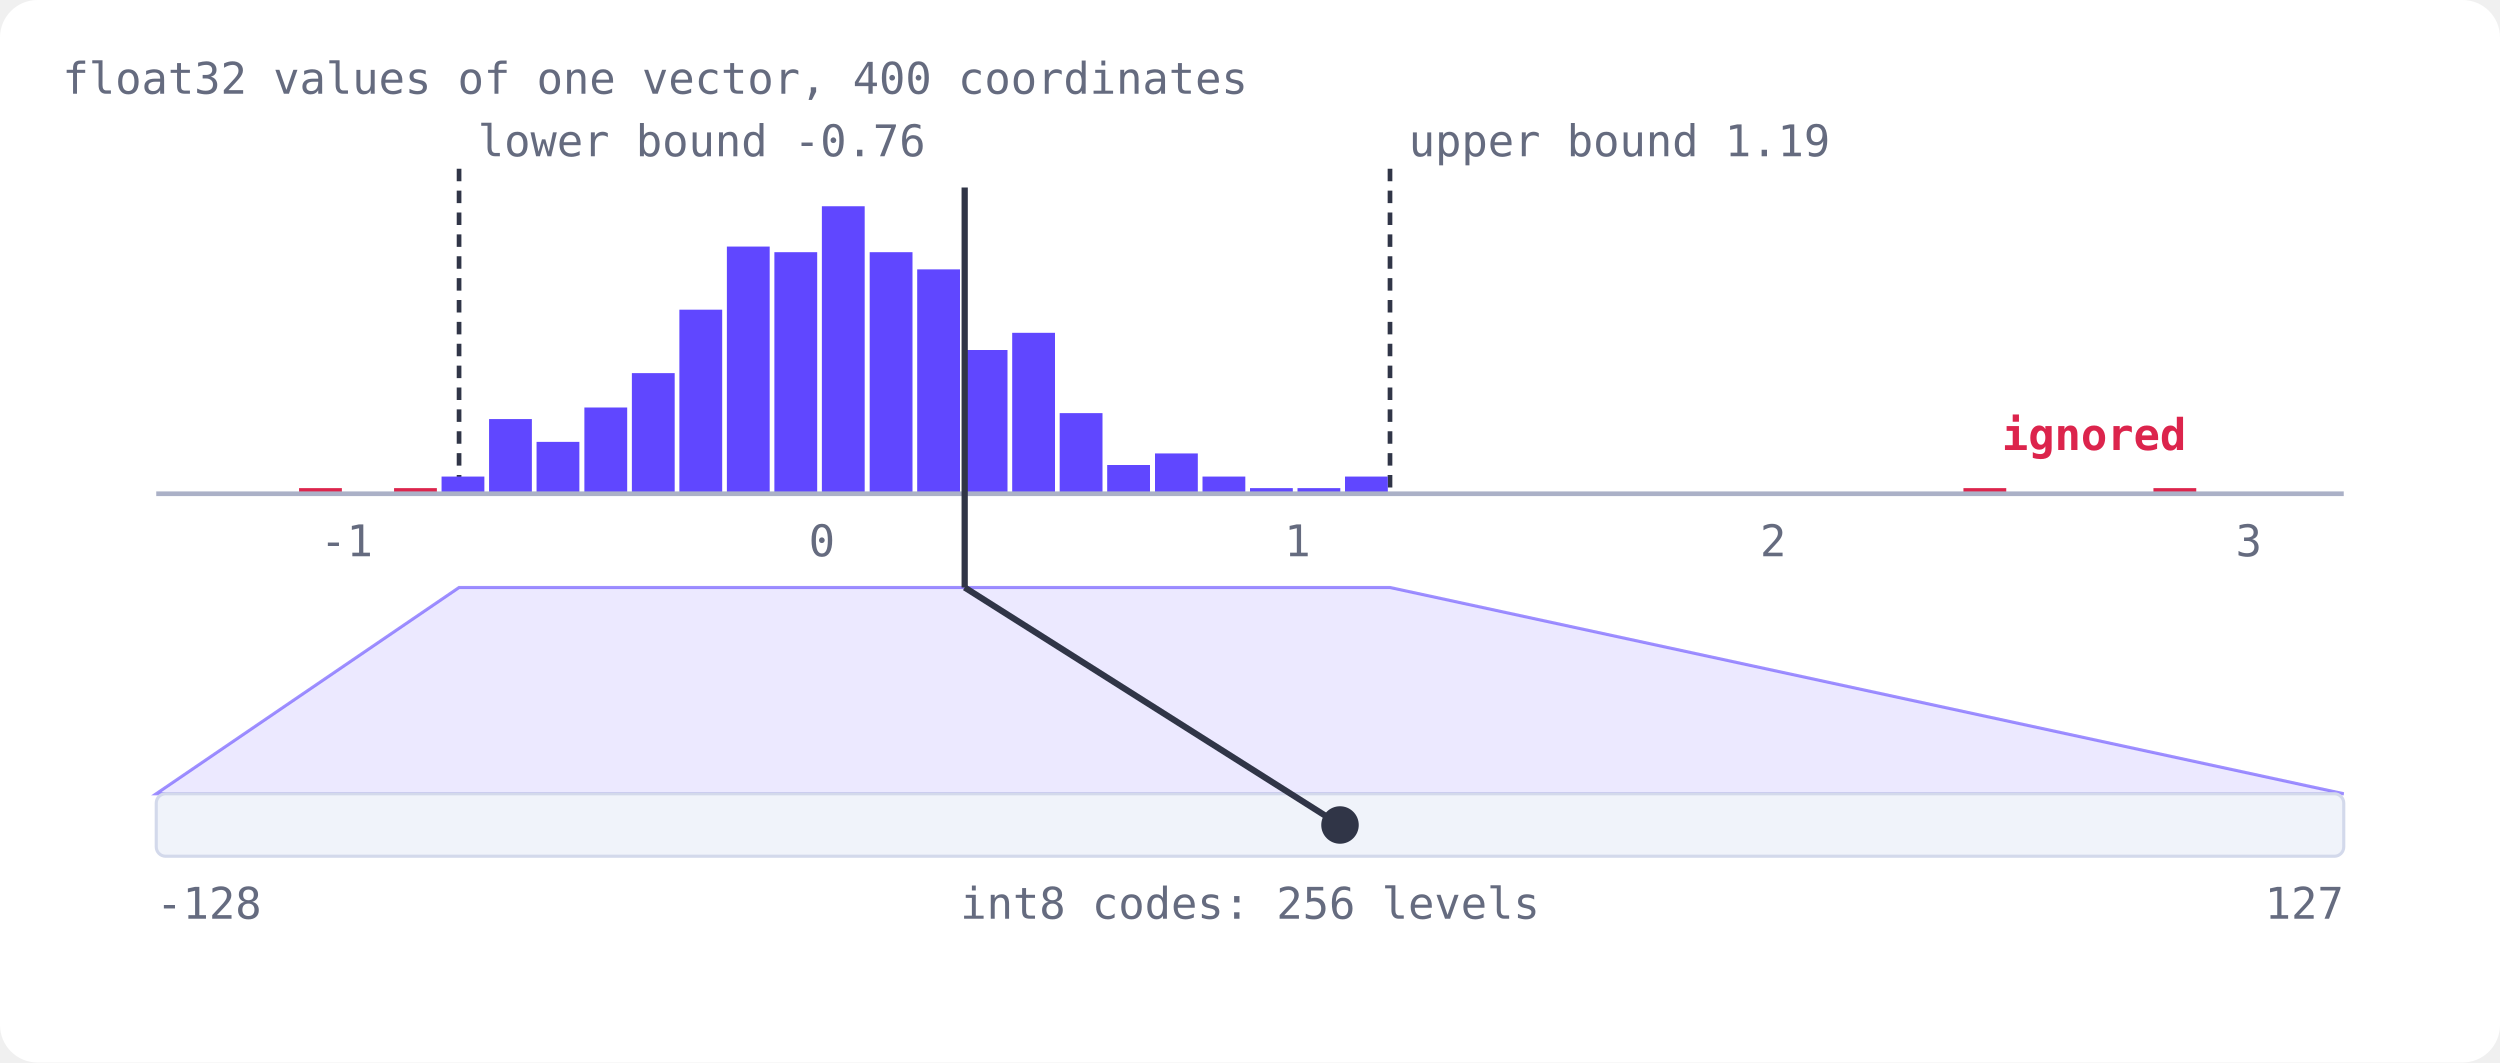
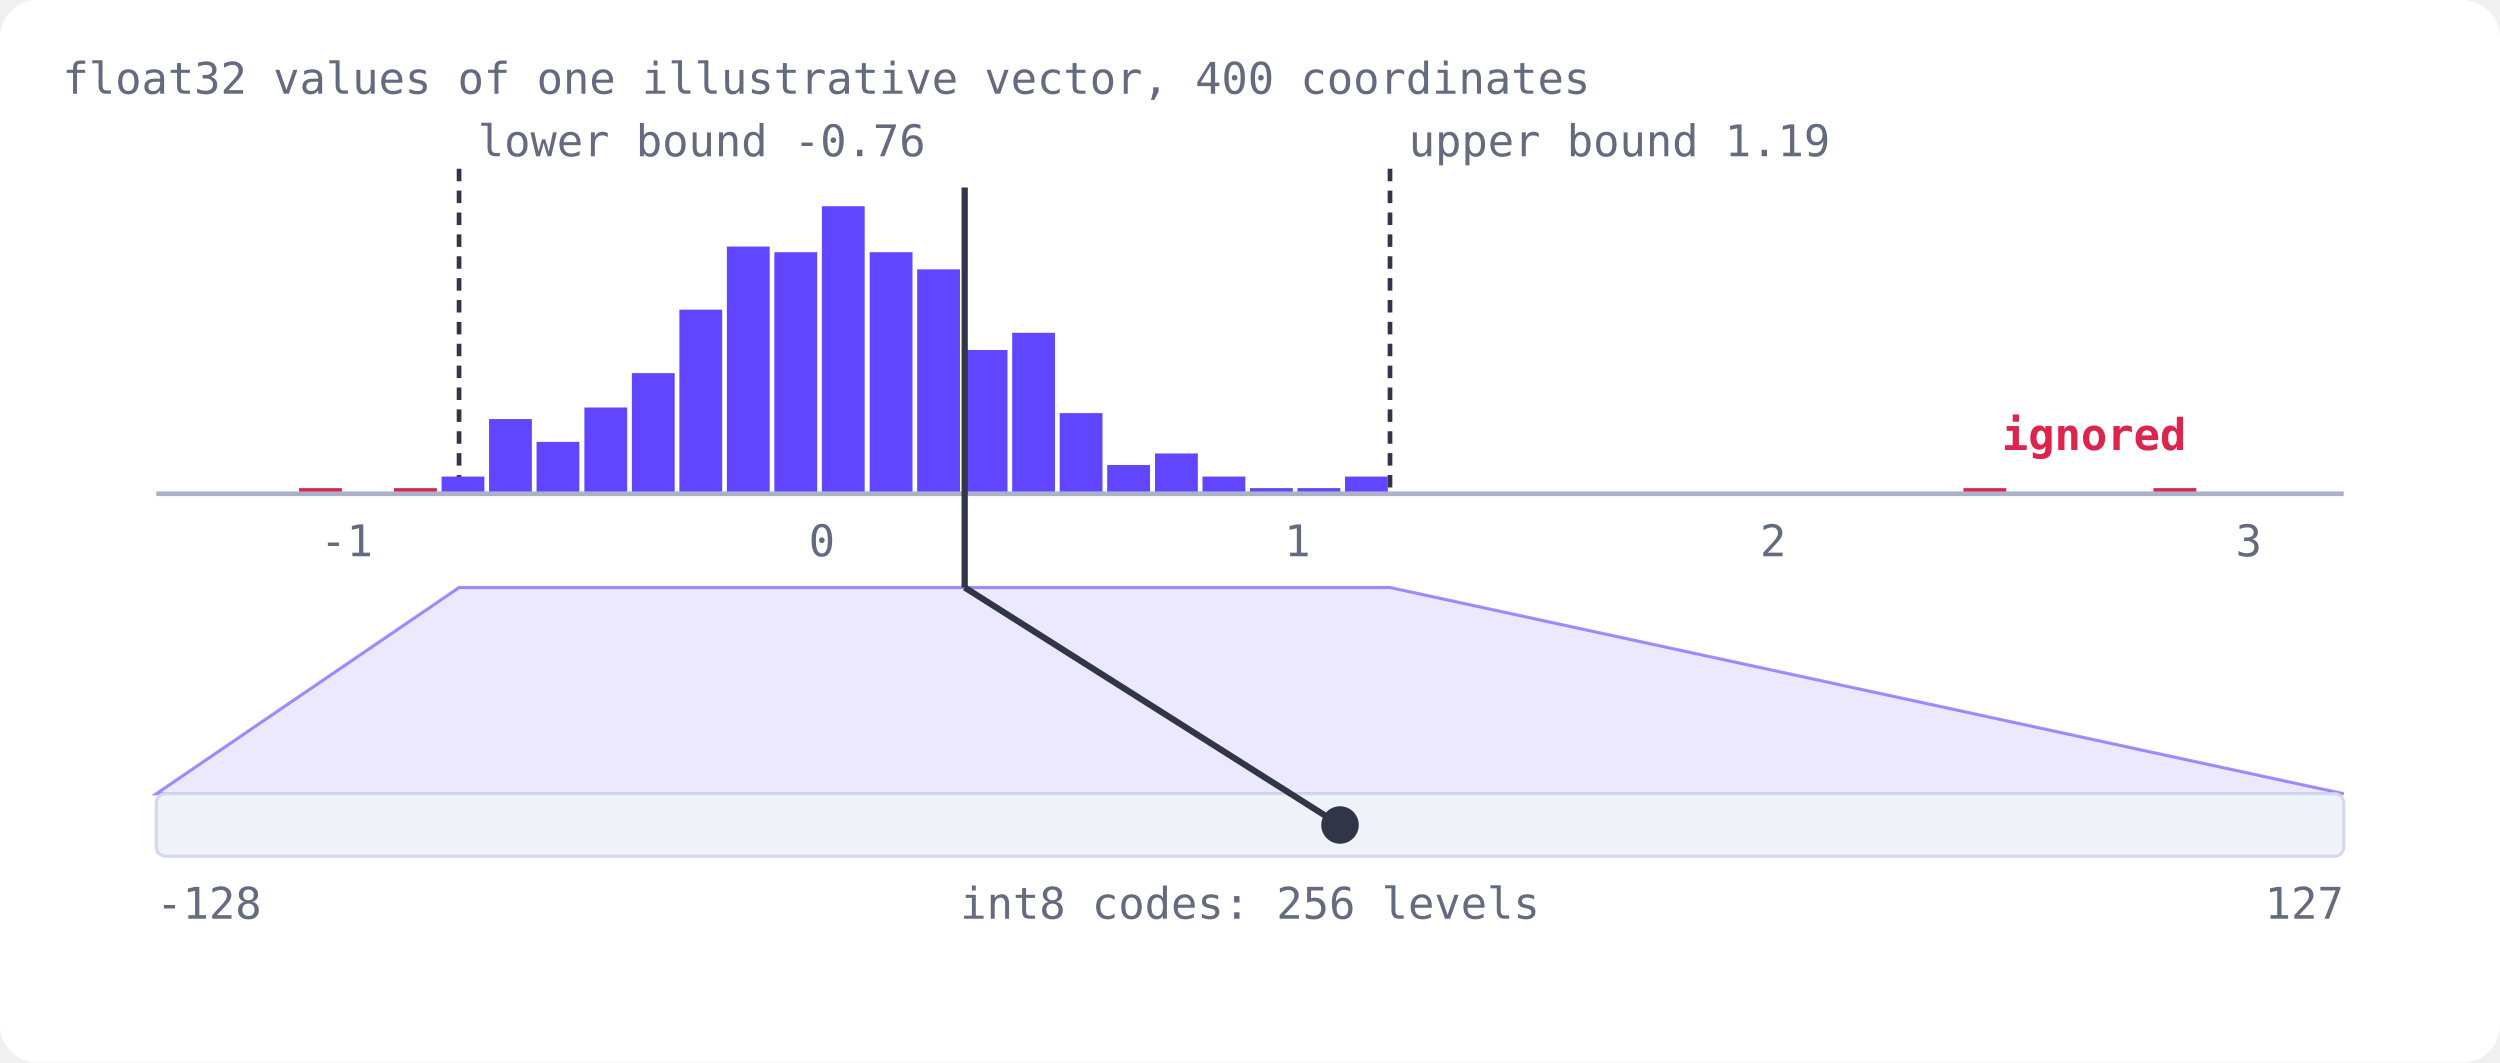
<svg xmlns="http://www.w3.org/2000/svg" viewBox="-20 -16 800 340" width="800" height="340" role="img" aria-labelledby="t d">
  <style>
    
    .qscalar { display: block; text-align: left; }
    .qscalar .qi-fig { gap: 16px; }
    .qscalar .qi-controls { justify-content: space-between; }
    .qscalar .qi-status--3 { min-height: calc(3 * 1.45em); }
    .qscalar .qscalar__val { display: inline-flex; align-items: center; gap: 8px; font-family: 'Geist Mono', ui-monospace, Menlo, monospace; font-size: 12px; color: #656b7f; }
    .qscalar .qscalar__val input { width: 160px; margin: 0; accent-color: #303547; cursor: pointer; }
    .qscalar .qscalar__val input:focus-visible { outline: 2px solid #303547; outline-offset: 3px; }
    .qscalar .qscalar__val output { min-width: 3.2em; color: #303547; font-size: 14px; font-weight: 600; font-variant-numeric: tabular-nums; }
    .qscalar .qscalar-h { fill: #656b7f; font-family: 'Geist Mono', ui-monospace, Menlo, monospace; font-size: 14px; }
    .qscalar .qscalar-bin.is-in { fill: #6047ff; }
    .qscalar .qscalar-bin.is-out { fill: #dc244c; }
    .qscalar .qscalar-bound { stroke: #303547; stroke-width: 1.5; stroke-dasharray: 4 3; }
    .qscalar .qscalar-funnel { fill: #6047ff; fill-opacity: 0.12; stroke: #6047ff; stroke-width: 1; stroke-opacity: 0.6; }
    .qscalar .qscalar-int8 { fill: #f0f3fa; stroke: #d3d9eb; stroke-width: 1; }
    .qscalar .qscalar-mark { stroke: #303547; stroke-width: 2; }
    .qscalar .qscalar-mark.is-over { stroke: #dc244c; }
    .qscalar .qscalar-dot { fill: #303547; }
    .qscalar .qscalar-dot.is-over { fill: #dc244c; }
    .qscalar .qscalar-ign { fill: #dc244c; font-family: 'Geist Mono', ui-monospace, Menlo, monospace; font-size: 14px; font-weight: 600; }
    
    .qi-axis { stroke: #abb1c7; stroke-width: 1.5; }
  </style>
  <rect x="-20" y="-16" width="800" height="340" fill="#FFFFFF" rx="12" />
  <g class="qscalar">
-     <text class="qscalar-h" x="0" y="14">float32 values of one vector, 400 coordinates</text>
+     <text class="qscalar-h" x="0" y="14">float32 values of one illustrative vector, 400 coordinates</text>
    <line class="qscalar-bound" x1="126.9" y1="38" x2="126.9" y2="142" />
    <text class="qscalar-h" x="132.9" y="34" text-anchor="start">lower bound -0.76</text>
    <line class="qscalar-bound" x1="424.8" y1="38" x2="424.8" y2="142" />
    <text class="qscalar-h" x="430.8" y="34" text-anchor="start">upper bound 1.19</text>
    <rect class="qscalar-bin is-out" x="75.7" y="140.2" width="13.7" height="1.8" />
    <rect class="qscalar-bin is-out" x="106.1" y="140.2" width="13.7" height="1.8" />
    <rect class="qscalar-bin is-in" x="121.3" y="136.5" width="13.7" height="5.5" />
    <rect class="qscalar-bin is-in" x="136.5" y="118.1" width="13.7" height="23.9" />
    <rect class="qscalar-bin is-in" x="151.7" y="125.4" width="13.7" height="16.6" />
    <rect class="qscalar-bin is-in" x="167.0" y="114.4" width="13.7" height="27.6" />
    <rect class="qscalar-bin is-in" x="182.2" y="103.4" width="13.7" height="38.6" />
    <rect class="qscalar-bin is-in" x="197.4" y="83.1" width="13.7" height="58.9" />
    <rect class="qscalar-bin is-in" x="212.6" y="62.9" width="13.7" height="79.1" />
    <rect class="qscalar-bin is-in" x="227.8" y="64.7" width="13.7" height="77.3" />
    <rect class="qscalar-bin is-in" x="243.0" y="50.0" width="13.7" height="92.0" />
    <rect class="qscalar-bin is-in" x="258.3" y="64.7" width="13.7" height="77.3" />
    <rect class="qscalar-bin is-in" x="273.5" y="70.2" width="13.7" height="71.8" />
    <rect class="qscalar-bin is-in" x="288.7" y="96.0" width="13.7" height="46.0" />
    <rect class="qscalar-bin is-in" x="303.9" y="90.5" width="13.7" height="51.5" />
    <rect class="qscalar-bin is-in" x="319.1" y="116.2" width="13.7" height="25.8" />
    <rect class="qscalar-bin is-in" x="334.3" y="132.8" width="13.7" height="9.2" />
    <rect class="qscalar-bin is-in" x="349.6" y="129.1" width="13.7" height="12.9" />
    <rect class="qscalar-bin is-in" x="364.8" y="136.5" width="13.7" height="5.5" />
    <rect class="qscalar-bin is-in" x="380.0" y="140.2" width="13.7" height="1.8" />
    <rect class="qscalar-bin is-in" x="395.2" y="140.2" width="13.7" height="1.8" />
    <rect class="qscalar-bin is-in" x="410.4" y="136.5" width="13.7" height="5.5" />
    <rect class="qscalar-bin is-out" x="608.3" y="140.2" width="13.7" height="1.8" />
    <rect class="qscalar-bin is-out" x="669.1" y="140.2" width="13.7" height="1.8" />
    <text class="qscalar-ign" x="650.1" y="128" text-anchor="middle">ignored</text>
    <line class="qi-axis" x1="30" y1="142" x2="730" y2="142" />
    <text class="qscalar-h" x="90.9" y="162" text-anchor="middle">-1</text>
    <text class="qscalar-h" x="243.0" y="162" text-anchor="middle">0</text>
    <text class="qscalar-h" x="395.2" y="162" text-anchor="middle">1</text>
    <text class="qscalar-h" x="547.4" y="162" text-anchor="middle">2</text>
    <text class="qscalar-h" x="699.6" y="162" text-anchor="middle">3</text>
    <polygon class="qscalar-funnel" points="126.9,172 424.8,172 730,238 30,238" />
    <rect class="qscalar-int8" x="30" y="238" width="700" height="20" rx="3" />
    <text class="qscalar-h" x="30" y="278">-128</text>
    <text class="qscalar-h" x="380" y="278" text-anchor="middle">int8 codes: 256 levels</text>
    <text class="qscalar-h" x="730" y="278" text-anchor="end">127</text>
    <line class="qscalar-mark" x1="288.7" y1="44" x2="288.7" y2="172" />
    <line class="qscalar-mark" x1="288.7" y1="172" x2="408.8" y2="248" />
    <circle class="qscalar-dot" cx="408.8" cy="248" r="6" />
  </g>
</svg>
